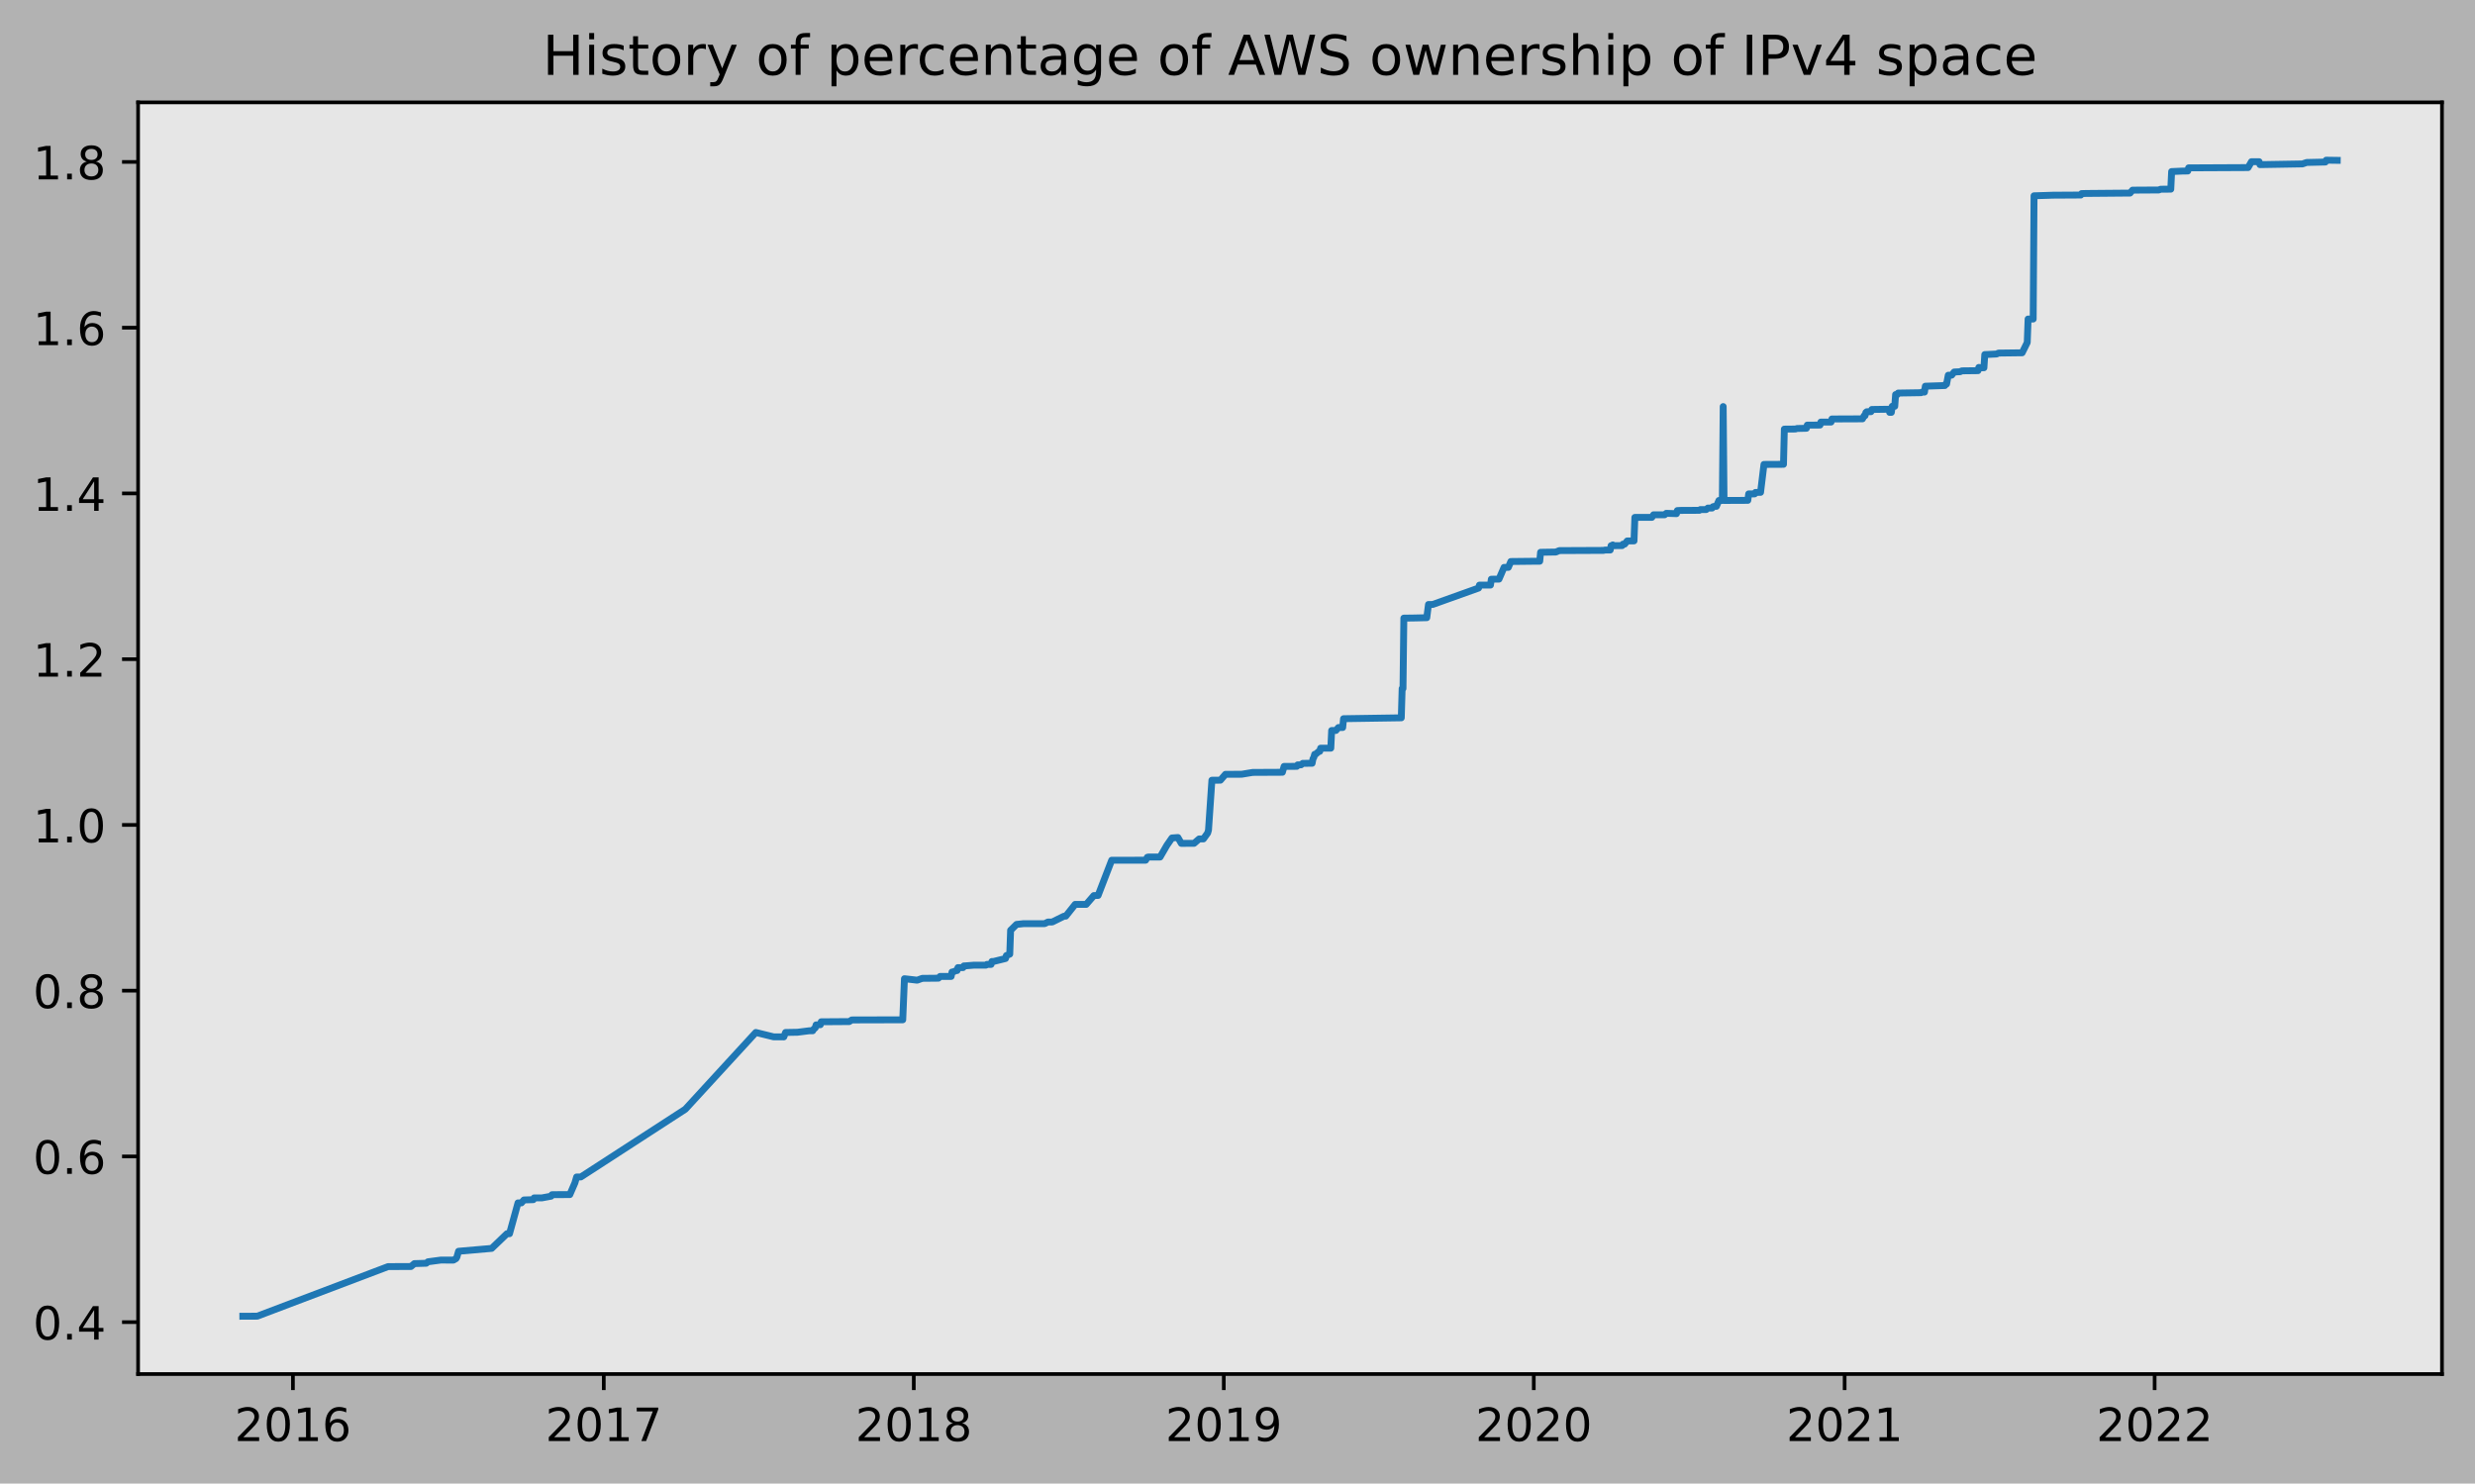
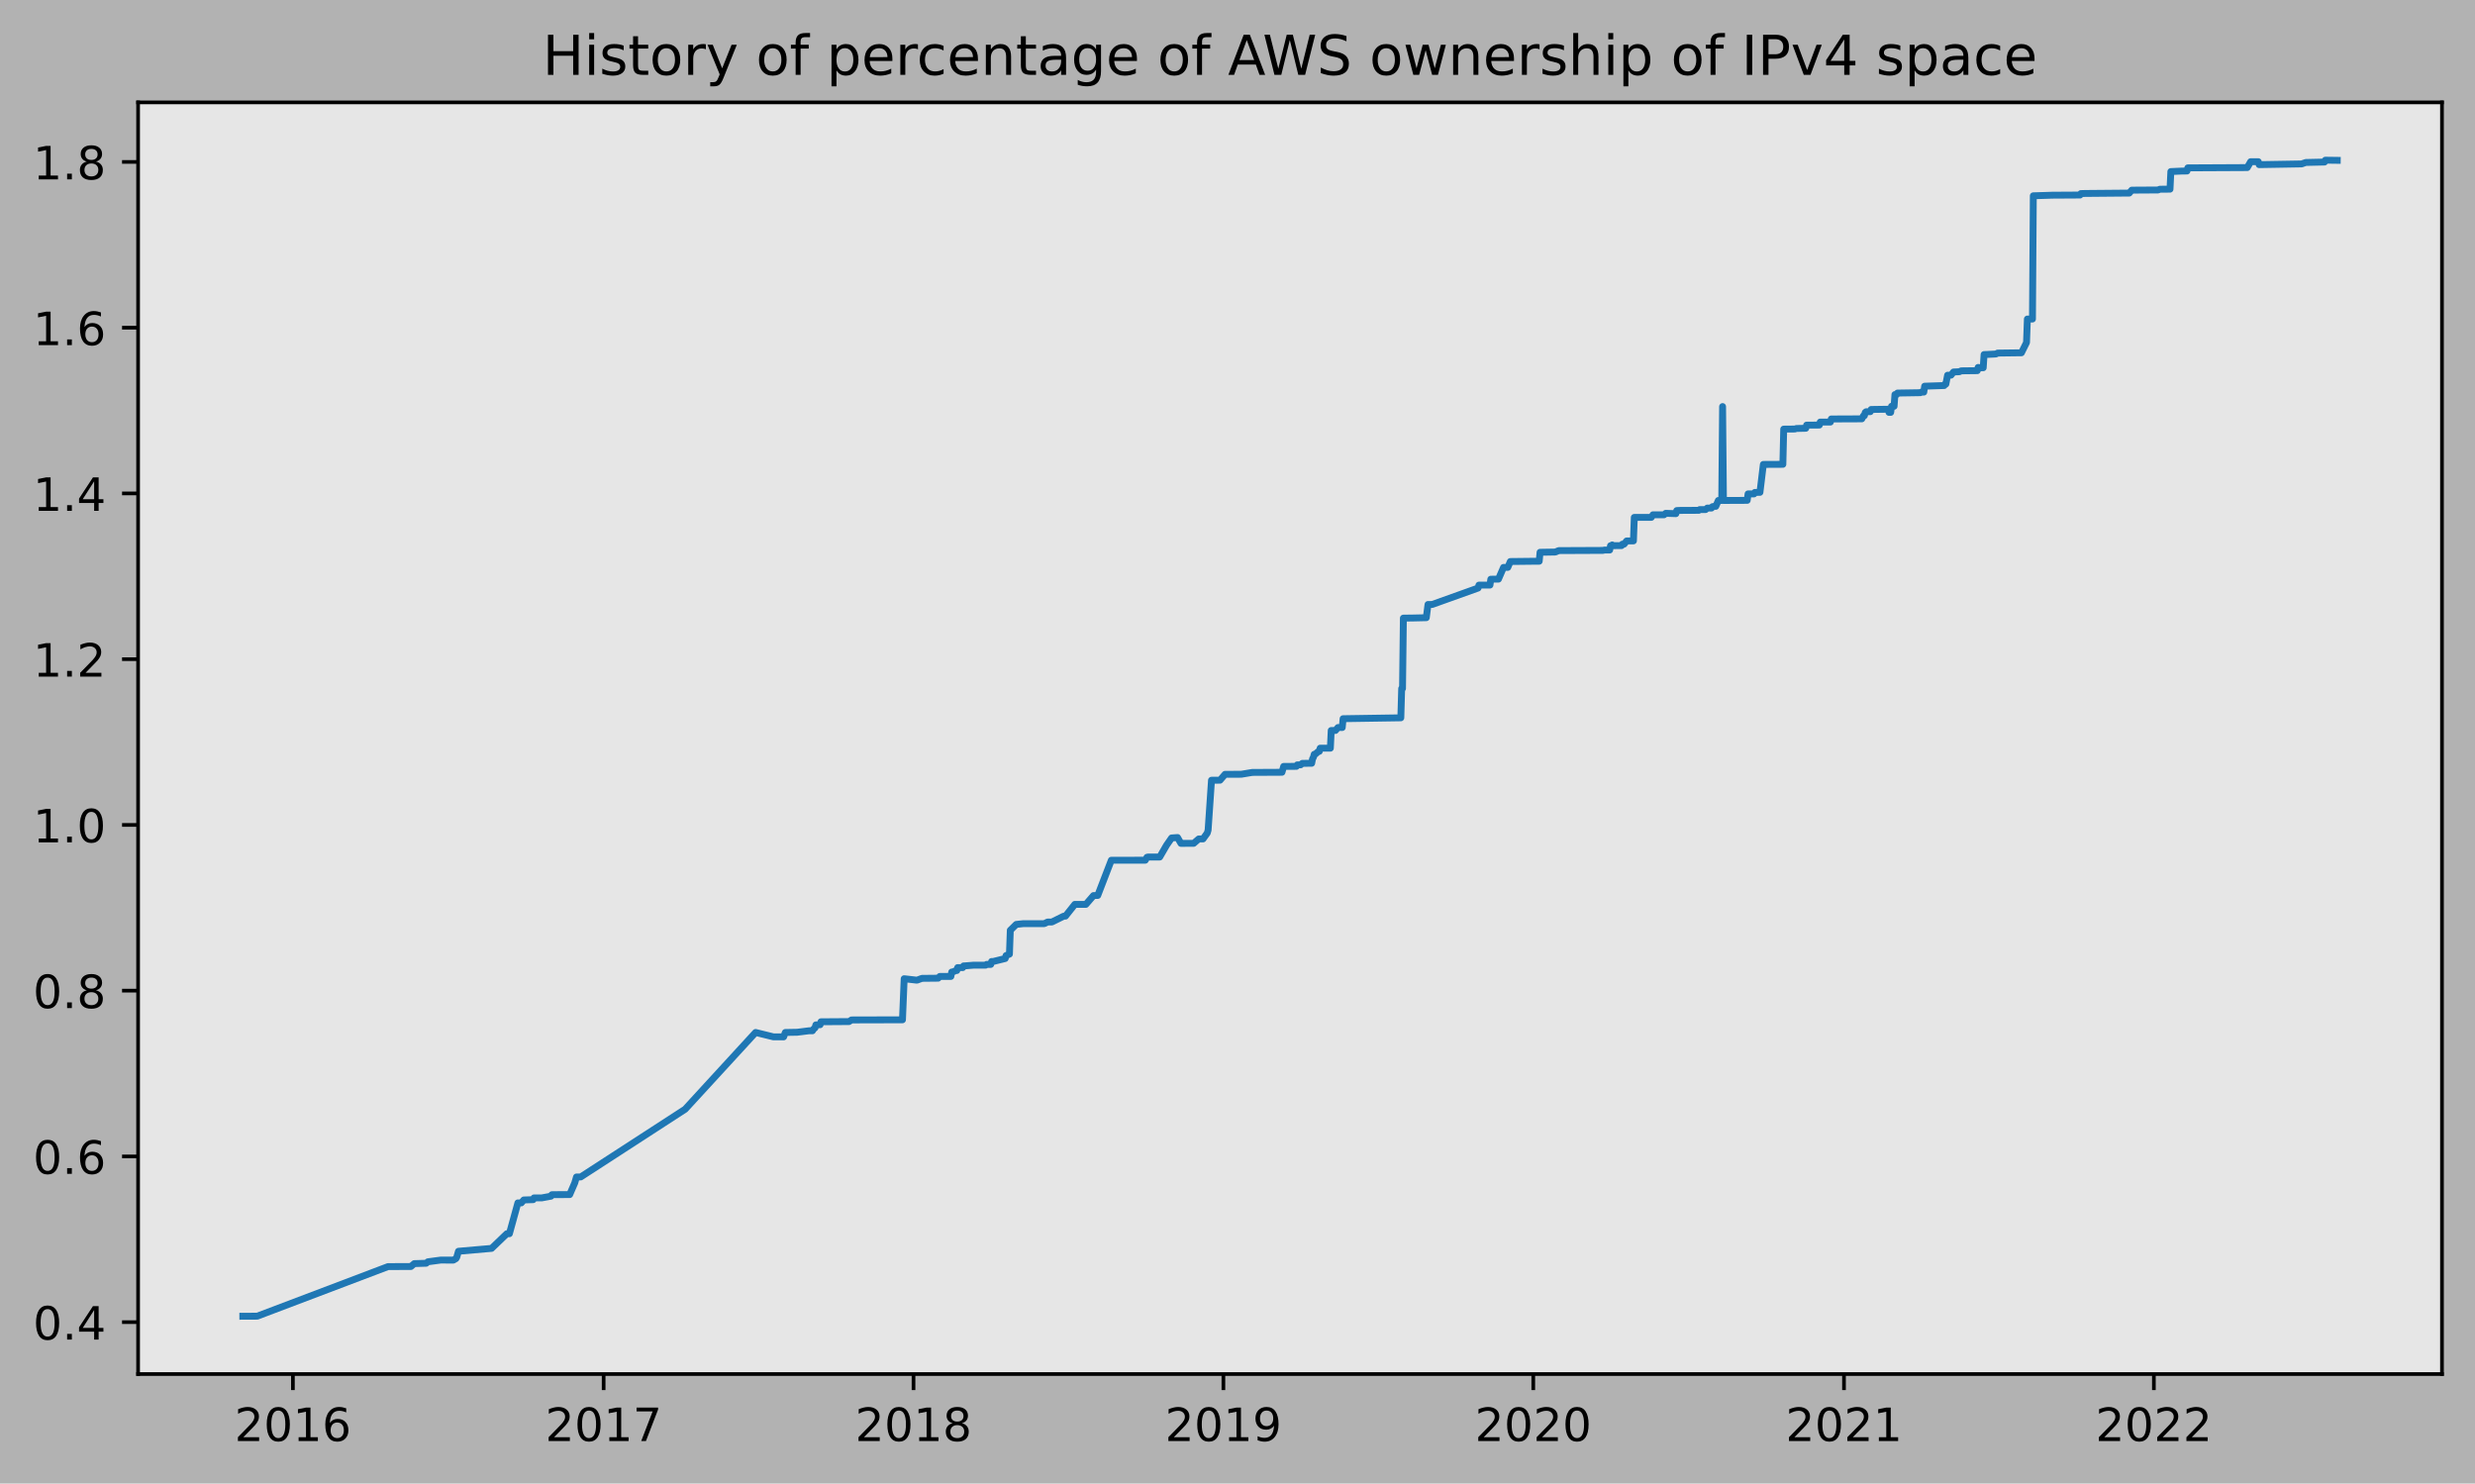
<svg xmlns="http://www.w3.org/2000/svg" xmlns:xlink="http://www.w3.org/1999/xlink" width="539.503pt" height="323.396pt" viewBox="0 0 539.503 323.396" version="1.1">
  <defs>
    <style type="text/css">*{stroke-linejoin: round; stroke-linecap: butt}</style>
  </defs>
  <g id="figure_1">
    <g id="patch_1">
      <path d="M 0 323.396  L 539.503 323.396  L 539.503 0  L 0 0  z " style="fill: #b2b2b2" />
    </g>
    <g id="axes_1">
      <g id="patch_2">
        <path d="M 30.103 299.518  L 532.303 299.518  L 532.303 22.318  L 30.103 22.318  z " style="fill: #e6e6e6" />
      </g>
      <g id="matplotlib.axis_1">
        <g id="xtick_1">
          <g id="line2d_1">
            <defs>
-               <path id="me8a17dcf12" d="M 0 0  L 0 3.5  " style="stroke: #000000; stroke-width: 0.8" />
+               <path id="m8e55bca98b" d="M 0 0  L 0 3.5  " style="stroke: #000000; stroke-width: 0.8" />
            </defs>
            <g>
-               <use xlink:href="#me8a17dcf12" x="63.853" y="299.518" style="stroke: #000000; stroke-width: 0.8" />
+               <use xlink:href="#m8e55bca98b" x="63.849" y="299.518" style="stroke: #000000; stroke-width: 0.8" />
            </g>
          </g>
          <g id="text_1">
-             <g transform="translate(51.12842 314.1166)scale(0.1 -0.1)">
+             <g transform="translate(51.124 314.1166)scale(0.1 -0.1)">
              <defs>
                <path id="DejaVuSans-32" d="M 1228 531  L 3431 531  L 3431 0  L 469 0  L 469 531  Q 828 903 1448 1529  Q 2069 2156 2228 2338  Q 2531 2678 2651 2914  Q 2772 3150 2772 3378  Q 2772 3750 2511 3984  Q 2250 4219 1831 4219  Q 1534 4219 1204 4116  Q 875 4013 500 3803  L 500 4441  Q 881 4594 1212 4672  Q 1544 4750 1819 4750  Q 2544 4750 2975 4387  Q 3406 4025 3406 3419  Q 3406 3131 3298 2873  Q 3191 2616 2906 2266  Q 2828 2175 2409 1742  Q 1991 1309 1228 531  z " transform="scale(0.015625)" />
                <path id="DejaVuSans-30" d="M 2034 4250  Q 1547 4250 1301 3770  Q 1056 3291 1056 2328  Q 1056 1369 1301 889  Q 1547 409 2034 409  Q 2525 409 2770 889  Q 3016 1369 3016 2328  Q 3016 3291 2770 3770  Q 2525 4250 2034 4250  z M 2034 4750  Q 2819 4750 3233 4129  Q 3647 3509 3647 2328  Q 3647 1150 3233 529  Q 2819 -91 2034 -91  Q 1250 -91 836 529  Q 422 1150 422 2328  Q 422 3509 836 4129  Q 1250 4750 2034 4750  z " transform="scale(0.015625)" />
                <path id="DejaVuSans-31" d="M 794 531  L 1825 531  L 1825 4091  L 703 3866  L 703 4441  L 1819 4666  L 2450 4666  L 2450 531  L 3481 531  L 3481 0  L 794 0  L 794 531  z " transform="scale(0.015625)" />
                <path id="DejaVuSans-36" d="M 2113 2584  Q 1688 2584 1439 2293  Q 1191 2003 1191 1497  Q 1191 994 1439 701  Q 1688 409 2113 409  Q 2538 409 2786 701  Q 3034 994 3034 1497  Q 3034 2003 2786 2293  Q 2538 2584 2113 2584  z M 3366 4563  L 3366 3988  Q 3128 4100 2886 4159  Q 2644 4219 2406 4219  Q 1781 4219 1451 3797  Q 1122 3375 1075 2522  Q 1259 2794 1537 2939  Q 1816 3084 2150 3084  Q 2853 3084 3261 2657  Q 3669 2231 3669 1497  Q 3669 778 3244 343  Q 2819 -91 2113 -91  Q 1303 -91 875 529  Q 447 1150 447 2328  Q 447 3434 972 4092  Q 1497 4750 2381 4750  Q 2619 4750 2861 4703  Q 3103 4656 3366 4563  z " transform="scale(0.015625)" />
              </defs>
              <use xlink:href="#DejaVuSans-32" />
              <use xlink:href="#DejaVuSans-30" x="63.623" />
              <use xlink:href="#DejaVuSans-31" x="127.246" />
              <use xlink:href="#DejaVuSans-36" x="190.869" />
            </g>
          </g>
        </g>
        <g id="xtick_2">
          <g id="line2d_2">
            <g>
-               <use xlink:href="#me8a17dcf12" x="131.613" y="299.518" style="stroke: #000000; stroke-width: 0.8" />
+               <use xlink:href="#m8e55bca98b" x="131.581" y="299.518" style="stroke: #000000; stroke-width: 0.8" />
            </g>
          </g>
          <g id="text_2">
-             <g transform="translate(118.8882 314.1166)scale(0.1 -0.1)">
+             <g transform="translate(118.8563 314.1166)scale(0.1 -0.1)">
              <defs>
                <path id="DejaVuSans-37" d="M 525 4666  L 3525 4666  L 3525 4397  L 1831 0  L 1172 0  L 2766 4134  L 525 4134  L 525 4666  z " transform="scale(0.015625)" />
              </defs>
              <use xlink:href="#DejaVuSans-32" />
              <use xlink:href="#DejaVuSans-30" x="63.623" />
              <use xlink:href="#DejaVuSans-31" x="127.246" />
              <use xlink:href="#DejaVuSans-37" x="190.869" />
            </g>
          </g>
        </g>
        <g id="xtick_3">
          <g id="line2d_3">
            <g>
-               <use xlink:href="#me8a17dcf12" x="199.188" y="299.518" style="stroke: #000000; stroke-width: 0.8" />
+               <use xlink:href="#m8e55bca98b" x="199.129" y="299.518" style="stroke: #000000; stroke-width: 0.8" />
            </g>
          </g>
          <g id="text_3">
-             <g transform="translate(186.4629 314.1166)scale(0.1 -0.1)">
+             <g transform="translate(186.4036 314.1166)scale(0.1 -0.1)">
              <defs>
                <path id="DejaVuSans-38" d="M 2034 2216  Q 1584 2216 1326 1975  Q 1069 1734 1069 1313  Q 1069 891 1326 650  Q 1584 409 2034 409  Q 2484 409 2743 651  Q 3003 894 3003 1313  Q 3003 1734 2745 1975  Q 2488 2216 2034 2216  z M 1403 2484  Q 997 2584 770 2862  Q 544 3141 544 3541  Q 544 4100 942 4425  Q 1341 4750 2034 4750  Q 2731 4750 3128 4425  Q 3525 4100 3525 3541  Q 3525 3141 3298 2862  Q 3072 2584 2669 2484  Q 3125 2378 3379 2068  Q 3634 1759 3634 1313  Q 3634 634 3220 271  Q 2806 -91 2034 -91  Q 1263 -91 848 271  Q 434 634 434 1313  Q 434 1759 690 2068  Q 947 2378 1403 2484  z M 1172 3481  Q 1172 3119 1398 2916  Q 1625 2713 2034 2713  Q 2441 2713 2670 2916  Q 2900 3119 2900 3481  Q 2900 3844 2670 4047  Q 2441 4250 2034 4250  Q 1625 4250 1398 4047  Q 1172 3844 1172 3481  z " transform="scale(0.015625)" />
              </defs>
              <use xlink:href="#DejaVuSans-32" />
              <use xlink:href="#DejaVuSans-30" x="63.623" />
              <use xlink:href="#DejaVuSans-31" x="127.246" />
              <use xlink:href="#DejaVuSans-38" x="190.869" />
            </g>
          </g>
        </g>
        <g id="xtick_4">
          <g id="line2d_4">
            <g>
-               <use xlink:href="#me8a17dcf12" x="266.763" y="299.518" style="stroke: #000000; stroke-width: 0.8" />
+               <use xlink:href="#m8e55bca98b" x="266.676" y="299.518" style="stroke: #000000; stroke-width: 0.8" />
            </g>
          </g>
          <g id="text_4">
-             <g transform="translate(254.0375 314.1166)scale(0.1 -0.1)">
+             <g transform="translate(253.9508 314.1166)scale(0.1 -0.1)">
              <defs>
                <path id="DejaVuSans-39" d="M 703 97  L 703 672  Q 941 559 1184 500  Q 1428 441 1663 441  Q 2288 441 2617 861  Q 2947 1281 2994 2138  Q 2813 1869 2534 1725  Q 2256 1581 1919 1581  Q 1219 1581 811 2004  Q 403 2428 403 3163  Q 403 3881 828 4315  Q 1253 4750 1959 4750  Q 2769 4750 3195 4129  Q 3622 3509 3622 2328  Q 3622 1225 3098 567  Q 2575 -91 1691 -91  Q 1453 -91 1209 -44  Q 966 3 703 97  z M 1959 2075  Q 2384 2075 2632 2365  Q 2881 2656 2881 3163  Q 2881 3666 2632 3958  Q 2384 4250 1959 4250  Q 1534 4250 1286 3958  Q 1038 3666 1038 3163  Q 1038 2656 1286 2365  Q 1534 2075 1959 2075  z " transform="scale(0.015625)" />
              </defs>
              <use xlink:href="#DejaVuSans-32" />
              <use xlink:href="#DejaVuSans-30" x="63.623" />
              <use xlink:href="#DejaVuSans-31" x="127.246" />
              <use xlink:href="#DejaVuSans-39" x="190.869" />
            </g>
          </g>
        </g>
        <g id="xtick_5">
          <g id="line2d_5">
            <g>
-               <use xlink:href="#me8a17dcf12" x="334.337" y="299.518" style="stroke: #000000; stroke-width: 0.8" />
+               <use xlink:href="#m8e55bca98b" x="334.223" y="299.518" style="stroke: #000000; stroke-width: 0.8" />
            </g>
          </g>
          <g id="text_5">
-             <g transform="translate(321.6122 314.1166)scale(0.1 -0.1)">
+             <g transform="translate(321.4981 314.1166)scale(0.1 -0.1)">
              <use xlink:href="#DejaVuSans-32" />
              <use xlink:href="#DejaVuSans-30" x="63.623" />
              <use xlink:href="#DejaVuSans-32" x="127.246" />
              <use xlink:href="#DejaVuSans-30" x="190.869" />
            </g>
          </g>
        </g>
        <g id="xtick_6">
          <g id="line2d_6">
            <g>
-               <use xlink:href="#me8a17dcf12" x="402.097" y="299.518" style="stroke: #000000; stroke-width: 0.8" />
+               <use xlink:href="#m8e55bca98b" x="401.955" y="299.518" style="stroke: #000000; stroke-width: 0.8" />
            </g>
          </g>
          <g id="text_6">
-             <g transform="translate(389.372 314.1166)scale(0.1 -0.1)">
+             <g transform="translate(389.2304 314.1166)scale(0.1 -0.1)">
              <use xlink:href="#DejaVuSans-32" />
              <use xlink:href="#DejaVuSans-30" x="63.623" />
              <use xlink:href="#DejaVuSans-32" x="127.246" />
              <use xlink:href="#DejaVuSans-31" x="190.869" />
            </g>
          </g>
        </g>
        <g id="xtick_7">
          <g id="line2d_7">
            <g>
-               <use xlink:href="#me8a17dcf12" x="469.672" y="299.518" style="stroke: #000000; stroke-width: 0.8" />
+               <use xlink:href="#m8e55bca98b" x="469.503" y="299.518" style="stroke: #000000; stroke-width: 0.8" />
            </g>
          </g>
          <g id="text_7">
-             <g transform="translate(456.9466 314.1166)scale(0.1 -0.1)">
+             <g transform="translate(456.7777 314.1166)scale(0.1 -0.1)">
              <use xlink:href="#DejaVuSans-32" />
              <use xlink:href="#DejaVuSans-30" x="63.623" />
              <use xlink:href="#DejaVuSans-32" x="127.246" />
              <use xlink:href="#DejaVuSans-32" x="190.869" />
            </g>
          </g>
        </g>
      </g>
      <g id="matplotlib.axis_2">
        <g id="ytick_1">
          <g id="line2d_8">
            <defs>
-               <path id="m85b62cfce0" d="M 0 0  L -3.5 0  " style="stroke: #000000; stroke-width: 0.8" />
+               <path id="m68ce0a7e02" d="M 0 0  L -3.5 0  " style="stroke: #000000; stroke-width: 0.8" />
            </defs>
            <g>
-               <use xlink:href="#m85b62cfce0" x="30.103" y="288.204" style="stroke: #000000; stroke-width: 0.8" />
+               <use xlink:href="#m68ce0a7e02" x="30.103" y="288.204" style="stroke: #000000; stroke-width: 0.8" />
            </g>
          </g>
          <g id="text_8">
            <g transform="translate(7.2 292.0031)scale(0.1 -0.1)">
              <defs>
                <path id="DejaVuSans-2e" d="M 684 794  L 1344 794  L 1344 0  L 684 0  L 684 794  z " transform="scale(0.015625)" />
                <path id="DejaVuSans-34" d="M 2419 4116  L 825 1625  L 2419 1625  L 2419 4116  z M 2253 4666  L 3047 4666  L 3047 1625  L 3713 1625  L 3713 1100  L 3047 1100  L 3047 0  L 2419 0  L 2419 1100  L 313 1100  L 313 1709  L 2253 4666  z " transform="scale(0.015625)" />
              </defs>
              <use xlink:href="#DejaVuSans-30" />
              <use xlink:href="#DejaVuSans-2e" x="63.623" />
              <use xlink:href="#DejaVuSans-34" x="95.41" />
            </g>
          </g>
        </g>
        <g id="ytick_2">
          <g id="line2d_9">
            <g>
-               <use xlink:href="#m85b62cfce0" x="30.103" y="252.075" style="stroke: #000000; stroke-width: 0.8" />
+               <use xlink:href="#m68ce0a7e02" x="30.103" y="252.075" style="stroke: #000000; stroke-width: 0.8" />
            </g>
          </g>
          <g id="text_9">
            <g transform="translate(7.2 255.8739)scale(0.1 -0.1)">
              <use xlink:href="#DejaVuSans-30" />
              <use xlink:href="#DejaVuSans-2e" x="63.623" />
              <use xlink:href="#DejaVuSans-36" x="95.41" />
            </g>
          </g>
        </g>
        <g id="ytick_3">
          <g id="line2d_10">
            <g>
-               <use xlink:href="#m85b62cfce0" x="30.103" y="215.945" style="stroke: #000000; stroke-width: 0.8" />
+               <use xlink:href="#m68ce0a7e02" x="30.103" y="215.945" style="stroke: #000000; stroke-width: 0.8" />
            </g>
          </g>
          <g id="text_10">
            <g transform="translate(7.2 219.7446)scale(0.1 -0.1)">
              <use xlink:href="#DejaVuSans-30" />
              <use xlink:href="#DejaVuSans-2e" x="63.623" />
              <use xlink:href="#DejaVuSans-38" x="95.41" />
            </g>
          </g>
        </g>
        <g id="ytick_4">
          <g id="line2d_11">
            <g>
-               <use xlink:href="#m85b62cfce0" x="30.103" y="179.816" style="stroke: #000000; stroke-width: 0.8" />
+               <use xlink:href="#m68ce0a7e02" x="30.103" y="179.816" style="stroke: #000000; stroke-width: 0.8" />
            </g>
          </g>
          <g id="text_11">
            <g transform="translate(7.2 183.6154)scale(0.1 -0.1)">
              <use xlink:href="#DejaVuSans-31" />
              <use xlink:href="#DejaVuSans-2e" x="63.623" />
              <use xlink:href="#DejaVuSans-30" x="95.41" />
            </g>
          </g>
        </g>
        <g id="ytick_5">
          <g id="line2d_12">
            <g>
-               <use xlink:href="#m85b62cfce0" x="30.103" y="143.687" style="stroke: #000000; stroke-width: 0.8" />
+               <use xlink:href="#m68ce0a7e02" x="30.103" y="143.687" style="stroke: #000000; stroke-width: 0.8" />
            </g>
          </g>
          <g id="text_12">
            <g transform="translate(7.2 147.4861)scale(0.1 -0.1)">
              <use xlink:href="#DejaVuSans-31" />
              <use xlink:href="#DejaVuSans-2e" x="63.623" />
              <use xlink:href="#DejaVuSans-32" x="95.41" />
            </g>
          </g>
        </g>
        <g id="ytick_6">
          <g id="line2d_13">
            <g>
-               <use xlink:href="#m85b62cfce0" x="30.103" y="107.558" style="stroke: #000000; stroke-width: 0.8" />
+               <use xlink:href="#m68ce0a7e02" x="30.103" y="107.558" style="stroke: #000000; stroke-width: 0.8" />
            </g>
          </g>
          <g id="text_13">
            <g transform="translate(7.2 111.3569)scale(0.1 -0.1)">
              <use xlink:href="#DejaVuSans-31" />
              <use xlink:href="#DejaVuSans-2e" x="63.623" />
              <use xlink:href="#DejaVuSans-34" x="95.41" />
            </g>
          </g>
        </g>
        <g id="ytick_7">
          <g id="line2d_14">
            <g>
-               <use xlink:href="#m85b62cfce0" x="30.103" y="71.428" style="stroke: #000000; stroke-width: 0.8" />
+               <use xlink:href="#m68ce0a7e02" x="30.103" y="71.428" style="stroke: #000000; stroke-width: 0.8" />
            </g>
          </g>
          <g id="text_14">
            <g transform="translate(7.2 75.22764)scale(0.1 -0.1)">
              <use xlink:href="#DejaVuSans-31" />
              <use xlink:href="#DejaVuSans-2e" x="63.623" />
              <use xlink:href="#DejaVuSans-36" x="95.41" />
            </g>
          </g>
        </g>
        <g id="ytick_8">
          <g id="line2d_15">
            <g>
-               <use xlink:href="#m85b62cfce0" x="30.103" y="35.299" style="stroke: #000000; stroke-width: 0.8" />
+               <use xlink:href="#m68ce0a7e02" x="30.103" y="35.299" style="stroke: #000000; stroke-width: 0.8" />
            </g>
          </g>
          <g id="text_15">
            <g transform="translate(7.2 39.09839)scale(0.1 -0.1)">
              <use xlink:href="#DejaVuSans-31" />
              <use xlink:href="#DejaVuSans-2e" x="63.623" />
              <use xlink:href="#DejaVuSans-38" x="95.41" />
            </g>
          </g>
        </g>
      </g>
      <g id="line2d_16">
-         <path d="M 52.93 286.918  L 56.078 286.904  L 84.589 276.098  L 89.587 276.075  L 90.328 275.445  L 92.92 275.365  L 93.29 275.047  L 96.067 274.676  L 98.844 274.678  L 99.4 274.358  L 99.585 274.039  L 99.955 272.754  L 107.175 272.126  L 110.508 268.927  L 111.063 268.924  L 112.914 262.209  L 113.655 262.209  L 114.21 261.569  L 116.247 261.505  L 116.432 261.123  L 118.098 261.123  L 120.135 260.747  L 120.32 260.427  L 120.69 260.412  L 124.208 260.401  L 125.319 257.843  L 125.689 256.564  L 126.615 256.554  L 149.386 241.793  L 164.753 225.058  L 168.64 226.014  L 170.862 226.021  L 171.232 225.061  L 173.824 225.014  L 176.416 224.687  L 177.157 224.687  L 177.342 224.367  L 177.712 224.048  L 177.897 223.408  L 178.823 223.368  L 179.008 222.729  L 185.118 222.687  L 185.673 222.328  L 196.781 222.298  L 197.151 213.344  L 199.928 213.664  L 201.039 213.263  L 204.557 213.228  L 204.927 212.843  L 207.334 212.844  L 207.519 211.885  L 207.704 211.882  L 208.445 211.561  L 208.63 211.56  L 208.815 210.921  L 209.926 210.919  L 210.111 210.553  L 210.296 210.551  L 212.333 210.388  L 214.924 210.387  L 215.11 210.227  L 216.035 210.225  L 216.22 209.586  L 216.591 209.581  L 219.183 208.941  L 219.368 208.301  L 220.108 207.982  L 220.293 202.785  L 221.589 201.506  L 223.07 201.346  L 227.699 201.34  L 228.439 200.98  L 229.365 200.98  L 231.957 199.701  L 232.327 199.697  L 234.364 197.138  L 236.77 197.142  L 238.437 195.218  L 239.362 195.192  L 242.325 187.515  L 249.73 187.51  L 250.1 186.871  L 250.285 186.821  L 252.877 186.817  L 254.358 184.259  L 255.469 182.66  L 256.765 182.564  L 257.506 183.843  L 260.283 183.831  L 261.394 182.872  L 262.319 182.871  L 263.245 181.592  L 263.43 180.947  L 264.171 170.075  L 266.022 170.07  L 267.133 168.786  L 270.65 168.775  L 273.057 168.375  L 279.537 168.343  L 279.907 167.062  L 282.684 167.048  L 282.869 166.728  L 283.61 166.717  L 283.98 166.397  L 286.017 166.38  L 286.202 165.42  L 286.387 165.101  L 286.572 164.426  L 286.757 164.425  L 287.498 163.785  L 287.683 163.785  L 287.868 163.092  L 290.09 163.089  L 290.275 159.236  L 291.2 159.23  L 291.756 158.589  L 292.682 158.584  L 292.867 156.663  L 305.456 156.47  L 305.641 150.09  L 305.826 150.089  L 306.011 134.74  L 308.233 134.711  L 311.01 134.646  L 311.38 131.768  L 312.306 131.762  L 322.303 128.184  L 322.488 127.545  L 324.895 127.535  L 325.08 126.256  L 326.747 126.238  L 327.857 123.68  L 328.783 123.679  L 329.338 122.4  L 334.522 122.343  L 335.633 122.338  L 335.818 120.39  L 339.151 120.335  L 339.891 120.021  L 349.518 119.978  L 349.889 119.898  L 350.999 119.893  L 351.185 118.954  L 351.37 118.954  L 351.555 118.786  L 351.74 118.944  L 353.591 118.931  L 353.776 118.612  L 354.147 118.611  L 354.702 117.92  L 356.183 117.904  L 356.368 112.785  L 360.071 112.776  L 360.441 112.216  L 362.848 112.214  L 363.218 111.894  L 365.44 111.97  L 365.625 111.295  L 366.366 111.261  L 370.439 111.24  L 370.624 111.08  L 371.92 111.074  L 372.29 110.746  L 373.216 110.742  L 373.401 110.452  L 373.771 110.372  L 374.141 110.372  L 374.697 109.093  L 375.437 109.093  L 375.623 88.626  L 375.808 109.092  L 380.991 109.068  L 381.177 107.661  L 382.473 107.661  L 382.658 107.34  L 383.768 107.322  L 384.509 101.236  L 388.767 101.214  L 388.952 93.539  L 391.359 93.517  L 391.729 93.403  L 393.766 93.357  L 393.951 92.667  L 396.728 92.655  L 396.913 92.004  L 399.135 92  L 399.32 91.328  L 405.985 91.299  L 406.355 90.614  L 406.54 90.614  L 406.725 89.918  L 406.91 89.756  L 407.836 89.737  L 408.021 89.258  L 411.724 89.204  L 411.909 89.893  L 412.279 89.891  L 412.465 88.564  L 413.02 88.564  L 413.205 86.006  L 413.575 86.003  L 413.761 85.68  L 418.759 85.601  L 418.944 85.473  L 419.5 85.473  L 419.685 84.182  L 423.943 84.041  L 424.128 83.72  L 424.313 83.718  L 424.684 81.79  L 425.424 81.78  L 425.98 81.091  L 427.275 81.029  L 427.646 80.838  L 431.163 80.797  L 431.348 80.092  L 431.904 80.17  L 432.459 80.165  L 432.644 77.286  L 433.2 77.268  L 435.236 77.166  L 435.607 76.966  L 440.79 76.902  L 441.901 74.659  L 442.086 69.542  L 443.197 69.541  L 443.382 42.679  L 446.715 42.575  L 447.455 42.548  L 452.639 42.518  L 453.565 42.517  L 453.75 42.197  L 454.676 42.171  L 463.932 42.09  L 464.303 42.088  L 464.858 41.448  L 470.597 41.413  L 470.968 41.243  L 473.189 41.236  L 473.374 37.398  L 475.781 37.289  L 476.892 37.278  L 477.077 36.592  L 490.037 36.529  L 490.777 35.249  L 492.443 35.248  L 492.628 35.888  L 501.885 35.732  L 502.811 35.415  L 506.884 35.322  L 507.069 34.919  L 509.476 34.954  L 509.476 34.954  " clip-path="url(#pf711eb6e8b)" style="fill: none; stroke: #1f77b4; stroke-width: 1.5; stroke-linecap: square" />
+         <path d="M 52.93 286.918  L 56.076 286.904  L 84.576 276.098  L 89.572 276.075  L 90.313 275.445  L 92.904 275.365  L 93.274 275.047  L 96.05 274.676  L 98.826 274.678  L 99.381 274.358  L 99.566 274.039  L 99.936 272.754  L 107.153 272.126  L 110.484 268.927  L 111.04 268.924  L 112.89 262.209  L 113.63 262.209  L 114.186 261.569  L 116.221 261.505  L 116.406 261.123  L 118.072 261.123  L 120.108 260.747  L 120.293 260.427  L 120.663 260.412  L 124.179 260.401  L 125.289 257.843  L 125.659 256.564  L 126.585 256.554  L 149.347 241.793  L 164.707 225.058  L 168.594 226.014  L 170.814 226.021  L 171.184 225.061  L 173.775 225.014  L 176.366 224.687  L 177.106 224.687  L 177.291 224.367  L 177.662 224.048  L 177.847 223.408  L 178.772 223.368  L 178.957 222.729  L 185.064 222.687  L 185.619 222.328  L 196.723 222.298  L 197.093 213.344  L 199.869 213.664  L 200.979 213.263  L 204.495 213.228  L 204.865 212.843  L 207.271 212.844  L 207.456 211.885  L 207.641 211.882  L 208.382 211.561  L 208.567 211.56  L 208.752 210.921  L 209.862 210.919  L 210.047 210.553  L 210.232 210.551  L 212.268 210.388  L 214.859 210.387  L 215.044 210.227  L 215.969 210.225  L 216.154 209.586  L 216.524 209.581  L 219.115 208.941  L 219.3 208.301  L 220.04 207.982  L 220.226 202.785  L 221.521 201.506  L 223.001 201.346  L 227.628 201.34  L 228.368 200.98  L 229.294 200.98  L 231.884 199.701  L 232.254 199.697  L 234.29 197.138  L 236.696 197.142  L 238.362 195.218  L 239.287 195.192  L 242.248 187.515  L 249.65 187.51  L 250.02 186.871  L 250.205 186.821  L 252.796 186.817  L 254.277 184.259  L 255.387 182.66  L 256.683 182.564  L 257.423 183.843  L 260.199 183.831  L 261.309 182.872  L 262.234 182.871  L 263.16 181.592  L 263.345 180.947  L 264.085 170.075  L 265.936 170.07  L 267.046 168.786  L 270.562 168.775  L 272.968 168.375  L 279.445 168.343  L 279.815 167.062  L 282.591 167.048  L 282.776 166.728  L 283.516 166.717  L 283.887 166.397  L 285.922 166.38  L 286.107 165.42  L 286.292 165.101  L 286.477 164.426  L 286.662 164.425  L 287.403 163.785  L 287.588 163.785  L 287.773 163.092  L 289.994 163.089  L 290.179 159.236  L 291.104 159.23  L 291.659 158.589  L 292.584 158.584  L 292.769 156.663  L 305.354 156.47  L 305.539 150.09  L 305.724 150.089  L 305.909 134.74  L 308.129 134.711  L 310.905 134.646  L 311.276 131.768  L 312.201 131.762  L 322.194 128.184  L 322.379 127.545  L 324.785 127.535  L 324.97 126.256  L 326.636 126.238  L 327.746 123.68  L 328.671 123.679  L 329.226 122.4  L 334.408 122.343  L 335.519 122.338  L 335.704 120.39  L 339.035 120.335  L 339.775 120.021  L 349.398 119.978  L 349.768 119.898  L 350.879 119.893  L 351.064 118.954  L 351.249 118.954  L 351.434 118.786  L 351.619 118.944  L 353.469 118.931  L 353.655 118.612  L 354.025 118.611  L 354.58 117.92  L 356.06 117.904  L 356.245 112.785  L 359.947 112.776  L 360.317 112.216  L 362.722 112.214  L 363.093 111.894  L 365.313 111.97  L 365.498 111.295  L 366.239 111.261  L 370.31 111.24  L 370.495 111.08  L 371.79 111.074  L 372.161 110.746  L 373.086 110.742  L 373.271 110.452  L 373.641 110.372  L 374.011 110.372  L 374.566 109.093  L 375.307 109.093  L 375.492 88.626  L 375.677 109.092  L 380.858 109.068  L 381.044 107.661  L 382.339 107.661  L 382.524 107.34  L 383.634 107.322  L 384.375 101.236  L 388.631 101.214  L 388.816 93.539  L 391.222 93.517  L 391.592 93.403  L 393.628 93.357  L 393.813 92.667  L 396.589 92.655  L 396.774 92.004  L 398.994 92  L 399.18 91.328  L 405.842 91.299  L 406.212 90.614  L 406.397 90.614  L 406.582 89.918  L 406.767 89.756  L 407.692 89.737  L 407.877 89.258  L 411.579 89.204  L 411.764 89.893  L 412.134 89.891  L 412.319 88.564  L 412.874 88.564  L 413.059 86.006  L 413.429 86.003  L 413.614 85.68  L 418.611 85.601  L 418.796 85.473  L 419.351 85.473  L 419.536 84.182  L 423.793 84.041  L 423.978 83.72  L 424.163 83.718  L 424.533 81.79  L 425.273 81.78  L 425.828 81.091  L 427.124 81.029  L 427.494 80.838  L 431.01 80.797  L 431.195 80.092  L 431.75 80.17  L 432.305 80.165  L 432.49 77.286  L 433.046 77.268  L 435.081 77.166  L 435.451 76.966  L 440.633 76.902  L 441.744 74.659  L 441.929 69.542  L 443.039 69.541  L 443.224 42.679  L 446.555 42.575  L 447.295 42.548  L 452.477 42.518  L 453.402 42.517  L 453.587 42.197  L 454.513 42.171  L 463.766 42.09  L 464.136 42.088  L 464.691 41.448  L 470.428 41.413  L 470.798 41.243  L 473.019 41.236  L 473.204 37.398  L 475.61 37.289  L 476.72 37.278  L 476.905 36.592  L 489.859 36.529  L 490.6 35.249  L 492.265 35.248  L 492.45 35.888  L 501.703 35.732  L 502.629 35.415  L 506.7 35.322  L 506.885 34.919  L 509.476 34.952  L 509.476 34.952  " clip-path="url(#p1764bdf1c4)" style="fill: none; stroke: #1f77b4; stroke-width: 1.5; stroke-linecap: square" />
      </g>
      <g id="patch_3">
        <path d="M 30.103 299.518  L 30.103 22.318  " style="fill: none; stroke: #000000; stroke-width: 0.8; stroke-linejoin: miter; stroke-linecap: square" />
      </g>
      <g id="patch_4">
        <path d="M 532.303 299.518  L 532.303 22.318  " style="fill: none; stroke: #000000; stroke-width: 0.8; stroke-linejoin: miter; stroke-linecap: square" />
      </g>
      <g id="patch_5">
        <path d="M 30.103 299.518  L 532.303 299.518  " style="fill: none; stroke: #000000; stroke-width: 0.8; stroke-linejoin: miter; stroke-linecap: square" />
      </g>
      <g id="patch_6">
        <path d="M 30.103 22.318  L 532.303 22.318  " style="fill: none; stroke: #000000; stroke-width: 0.8; stroke-linejoin: miter; stroke-linecap: square" />
      </g>
      <g id="text_16">
        <g transform="translate(118.2778 16.31812)scale(0.12 -0.12)">
          <defs>
            <path id="DejaVuSans-48" d="M 628 4666  L 1259 4666  L 1259 2753  L 3553 2753  L 3553 4666  L 4184 4666  L 4184 0  L 3553 0  L 3553 2222  L 1259 2222  L 1259 0  L 628 0  L 628 4666  z " transform="scale(0.015625)" />
            <path id="DejaVuSans-69" d="M 603 3500  L 1178 3500  L 1178 0  L 603 0  L 603 3500  z M 603 4863  L 1178 4863  L 1178 4134  L 603 4134  L 603 4863  z " transform="scale(0.015625)" />
            <path id="DejaVuSans-73" d="M 2834 3397  L 2834 2853  Q 2591 2978 2328 3040  Q 2066 3103 1784 3103  Q 1356 3103 1142 2972  Q 928 2841 928 2578  Q 928 2378 1081 2264  Q 1234 2150 1697 2047  L 1894 2003  Q 2506 1872 2764 1633  Q 3022 1394 3022 966  Q 3022 478 2636 193  Q 2250 -91 1575 -91  Q 1294 -91 989 -36  Q 684 19 347 128  L 347 722  Q 666 556 975 473  Q 1284 391 1588 391  Q 1994 391 2212 530  Q 2431 669 2431 922  Q 2431 1156 2273 1281  Q 2116 1406 1581 1522  L 1381 1569  Q 847 1681 609 1914  Q 372 2147 372 2553  Q 372 3047 722 3315  Q 1072 3584 1716 3584  Q 2034 3584 2315 3537  Q 2597 3491 2834 3397  z " transform="scale(0.015625)" />
            <path id="DejaVuSans-74" d="M 1172 4494  L 1172 3500  L 2356 3500  L 2356 3053  L 1172 3053  L 1172 1153  Q 1172 725 1289 603  Q 1406 481 1766 481  L 2356 481  L 2356 0  L 1766 0  Q 1100 0 847 248  Q 594 497 594 1153  L 594 3053  L 172 3053  L 172 3500  L 594 3500  L 594 4494  L 1172 4494  z " transform="scale(0.015625)" />
            <path id="DejaVuSans-6f" d="M 1959 3097  Q 1497 3097 1228 2736  Q 959 2375 959 1747  Q 959 1119 1226 758  Q 1494 397 1959 397  Q 2419 397 2687 759  Q 2956 1122 2956 1747  Q 2956 2369 2687 2733  Q 2419 3097 1959 3097  z M 1959 3584  Q 2709 3584 3137 3096  Q 3566 2609 3566 1747  Q 3566 888 3137 398  Q 2709 -91 1959 -91  Q 1206 -91 779 398  Q 353 888 353 1747  Q 353 2609 779 3096  Q 1206 3584 1959 3584  z " transform="scale(0.015625)" />
            <path id="DejaVuSans-72" d="M 2631 2963  Q 2534 3019 2420 3045  Q 2306 3072 2169 3072  Q 1681 3072 1420 2755  Q 1159 2438 1159 1844  L 1159 0  L 581 0  L 581 3500  L 1159 3500  L 1159 2956  Q 1341 3275 1631 3429  Q 1922 3584 2338 3584  Q 2397 3584 2469 3576  Q 2541 3569 2628 3553  L 2631 2963  z " transform="scale(0.015625)" />
            <path id="DejaVuSans-79" d="M 2059 -325  Q 1816 -950 1584 -1140  Q 1353 -1331 966 -1331  L 506 -1331  L 506 -850  L 844 -850  Q 1081 -850 1212 -737  Q 1344 -625 1503 -206  L 1606 56  L 191 3500  L 800 3500  L 1894 763  L 2988 3500  L 3597 3500  L 2059 -325  z " transform="scale(0.015625)" />
            <path id="DejaVuSans-20" transform="scale(0.015625)" />
            <path id="DejaVuSans-66" d="M 2375 4863  L 2375 4384  L 1825 4384  Q 1516 4384 1395 4259  Q 1275 4134 1275 3809  L 1275 3500  L 2222 3500  L 2222 3053  L 1275 3053  L 1275 0  L 697 0  L 697 3053  L 147 3053  L 147 3500  L 697 3500  L 697 3744  Q 697 4328 969 4595  Q 1241 4863 1831 4863  L 2375 4863  z " transform="scale(0.015625)" />
            <path id="DejaVuSans-70" d="M 1159 525  L 1159 -1331  L 581 -1331  L 581 3500  L 1159 3500  L 1159 2969  Q 1341 3281 1617 3432  Q 1894 3584 2278 3584  Q 2916 3584 3314 3078  Q 3713 2572 3713 1747  Q 3713 922 3314 415  Q 2916 -91 2278 -91  Q 1894 -91 1617 61  Q 1341 213 1159 525  z M 3116 1747  Q 3116 2381 2855 2742  Q 2594 3103 2138 3103  Q 1681 3103 1420 2742  Q 1159 2381 1159 1747  Q 1159 1113 1420 752  Q 1681 391 2138 391  Q 2594 391 2855 752  Q 3116 1113 3116 1747  z " transform="scale(0.015625)" />
            <path id="DejaVuSans-65" d="M 3597 1894  L 3597 1613  L 953 1613  Q 991 1019 1311 708  Q 1631 397 2203 397  Q 2534 397 2845 478  Q 3156 559 3463 722  L 3463 178  Q 3153 47 2828 -22  Q 2503 -91 2169 -91  Q 1331 -91 842 396  Q 353 884 353 1716  Q 353 2575 817 3079  Q 1281 3584 2069 3584  Q 2775 3584 3186 3129  Q 3597 2675 3597 1894  z M 3022 2063  Q 3016 2534 2758 2815  Q 2500 3097 2075 3097  Q 1594 3097 1305 2825  Q 1016 2553 972 2059  L 3022 2063  z " transform="scale(0.015625)" />
            <path id="DejaVuSans-63" d="M 3122 3366  L 3122 2828  Q 2878 2963 2633 3030  Q 2388 3097 2138 3097  Q 1578 3097 1268 2742  Q 959 2388 959 1747  Q 959 1106 1268 751  Q 1578 397 2138 397  Q 2388 397 2633 464  Q 2878 531 3122 666  L 3122 134  Q 2881 22 2623 -34  Q 2366 -91 2075 -91  Q 1284 -91 818 406  Q 353 903 353 1747  Q 353 2603 823 3093  Q 1294 3584 2113 3584  Q 2378 3584 2631 3529  Q 2884 3475 3122 3366  z " transform="scale(0.015625)" />
            <path id="DejaVuSans-6e" d="M 3513 2113  L 3513 0  L 2938 0  L 2938 2094  Q 2938 2591 2744 2837  Q 2550 3084 2163 3084  Q 1697 3084 1428 2787  Q 1159 2491 1159 1978  L 1159 0  L 581 0  L 581 3500  L 1159 3500  L 1159 2956  Q 1366 3272 1645 3428  Q 1925 3584 2291 3584  Q 2894 3584 3203 3211  Q 3513 2838 3513 2113  z " transform="scale(0.015625)" />
            <path id="DejaVuSans-61" d="M 2194 1759  Q 1497 1759 1228 1600  Q 959 1441 959 1056  Q 959 750 1161 570  Q 1363 391 1709 391  Q 2188 391 2477 730  Q 2766 1069 2766 1631  L 2766 1759  L 2194 1759  z M 3341 1997  L 3341 0  L 2766 0  L 2766 531  Q 2569 213 2275 61  Q 1981 -91 1556 -91  Q 1019 -91 701 211  Q 384 513 384 1019  Q 384 1609 779 1909  Q 1175 2209 1959 2209  L 2766 2209  L 2766 2266  Q 2766 2663 2505 2880  Q 2244 3097 1772 3097  Q 1472 3097 1187 3025  Q 903 2953 641 2809  L 641 3341  Q 956 3463 1253 3523  Q 1550 3584 1831 3584  Q 2591 3584 2966 3190  Q 3341 2797 3341 1997  z " transform="scale(0.015625)" />
            <path id="DejaVuSans-67" d="M 2906 1791  Q 2906 2416 2648 2759  Q 2391 3103 1925 3103  Q 1463 3103 1205 2759  Q 947 2416 947 1791  Q 947 1169 1205 825  Q 1463 481 1925 481  Q 2391 481 2648 825  Q 2906 1169 2906 1791  z M 3481 434  Q 3481 -459 3084 -895  Q 2688 -1331 1869 -1331  Q 1566 -1331 1297 -1286  Q 1028 -1241 775 -1147  L 775 -588  Q 1028 -725 1275 -790  Q 1522 -856 1778 -856  Q 2344 -856 2625 -561  Q 2906 -266 2906 331  L 2906 616  Q 2728 306 2450 153  Q 2172 0 1784 0  Q 1141 0 747 490  Q 353 981 353 1791  Q 353 2603 747 3093  Q 1141 3584 1784 3584  Q 2172 3584 2450 3431  Q 2728 3278 2906 2969  L 2906 3500  L 3481 3500  L 3481 434  z " transform="scale(0.015625)" />
            <path id="DejaVuSans-41" d="M 2188 4044  L 1331 1722  L 3047 1722  L 2188 4044  z M 1831 4666  L 2547 4666  L 4325 0  L 3669 0  L 3244 1197  L 1141 1197  L 716 0  L 50 0  L 1831 4666  z " transform="scale(0.015625)" />
            <path id="DejaVuSans-57" d="M 213 4666  L 850 4666  L 1831 722  L 2809 4666  L 3519 4666  L 4500 722  L 5478 4666  L 6119 4666  L 4947 0  L 4153 0  L 3169 4050  L 2175 0  L 1381 0  L 213 4666  z " transform="scale(0.015625)" />
            <path id="DejaVuSans-53" d="M 3425 4513  L 3425 3897  Q 3066 4069 2747 4153  Q 2428 4238 2131 4238  Q 1616 4238 1336 4038  Q 1056 3838 1056 3469  Q 1056 3159 1242 3001  Q 1428 2844 1947 2747  L 2328 2669  Q 3034 2534 3370 2195  Q 3706 1856 3706 1288  Q 3706 609 3251 259  Q 2797 -91 1919 -91  Q 1588 -91 1214 -16  Q 841 59 441 206  L 441 856  Q 825 641 1194 531  Q 1563 422 1919 422  Q 2459 422 2753 634  Q 3047 847 3047 1241  Q 3047 1584 2836 1778  Q 2625 1972 2144 2069  L 1759 2144  Q 1053 2284 737 2584  Q 422 2884 422 3419  Q 422 4038 858 4394  Q 1294 4750 2059 4750  Q 2388 4750 2728 4690  Q 3069 4631 3425 4513  z " transform="scale(0.015625)" />
            <path id="DejaVuSans-77" d="M 269 3500  L 844 3500  L 1563 769  L 2278 3500  L 2956 3500  L 3675 769  L 4391 3500  L 4966 3500  L 4050 0  L 3372 0  L 2619 2869  L 1863 0  L 1184 0  L 269 3500  z " transform="scale(0.015625)" />
            <path id="DejaVuSans-68" d="M 3513 2113  L 3513 0  L 2938 0  L 2938 2094  Q 2938 2591 2744 2837  Q 2550 3084 2163 3084  Q 1697 3084 1428 2787  Q 1159 2491 1159 1978  L 1159 0  L 581 0  L 581 4863  L 1159 4863  L 1159 2956  Q 1366 3272 1645 3428  Q 1925 3584 2291 3584  Q 2894 3584 3203 3211  Q 3513 2838 3513 2113  z " transform="scale(0.015625)" />
            <path id="DejaVuSans-49" d="M 628 4666  L 1259 4666  L 1259 0  L 628 0  L 628 4666  z " transform="scale(0.015625)" />
            <path id="DejaVuSans-50" d="M 1259 4147  L 1259 2394  L 2053 2394  Q 2494 2394 2734 2622  Q 2975 2850 2975 3272  Q 2975 3691 2734 3919  Q 2494 4147 2053 4147  L 1259 4147  z M 628 4666  L 2053 4666  Q 2838 4666 3239 4311  Q 3641 3956 3641 3272  Q 3641 2581 3239 2228  Q 2838 1875 2053 1875  L 1259 1875  L 1259 0  L 628 0  L 628 4666  z " transform="scale(0.015625)" />
            <path id="DejaVuSans-76" d="M 191 3500  L 800 3500  L 1894 563  L 2988 3500  L 3597 3500  L 2284 0  L 1503 0  L 191 3500  z " transform="scale(0.015625)" />
          </defs>
          <use xlink:href="#DejaVuSans-48" />
          <use xlink:href="#DejaVuSans-69" x="75.195" />
          <use xlink:href="#DejaVuSans-73" x="102.979" />
          <use xlink:href="#DejaVuSans-74" x="155.078" />
          <use xlink:href="#DejaVuSans-6f" x="194.287" />
          <use xlink:href="#DejaVuSans-72" x="255.469" />
          <use xlink:href="#DejaVuSans-79" x="296.582" />
          <use xlink:href="#DejaVuSans-20" x="355.762" />
          <use xlink:href="#DejaVuSans-6f" x="387.549" />
          <use xlink:href="#DejaVuSans-66" x="448.73" />
          <use xlink:href="#DejaVuSans-20" x="483.936" />
          <use xlink:href="#DejaVuSans-70" x="515.723" />
          <use xlink:href="#DejaVuSans-65" x="579.199" />
          <use xlink:href="#DejaVuSans-72" x="640.723" />
          <use xlink:href="#DejaVuSans-63" x="679.586" />
          <use xlink:href="#DejaVuSans-65" x="734.566" />
          <use xlink:href="#DejaVuSans-6e" x="796.09" />
          <use xlink:href="#DejaVuSans-74" x="859.469" />
          <use xlink:href="#DejaVuSans-61" x="898.678" />
          <use xlink:href="#DejaVuSans-67" x="959.957" />
          <use xlink:href="#DejaVuSans-65" x="1023.434" />
          <use xlink:href="#DejaVuSans-20" x="1084.957" />
          <use xlink:href="#DejaVuSans-6f" x="1116.744" />
          <use xlink:href="#DejaVuSans-66" x="1177.926" />
          <use xlink:href="#DejaVuSans-20" x="1213.131" />
          <use xlink:href="#DejaVuSans-41" x="1244.918" />
          <use xlink:href="#DejaVuSans-57" x="1307.826" />
          <use xlink:href="#DejaVuSans-53" x="1406.703" />
          <use xlink:href="#DejaVuSans-20" x="1470.18" />
          <use xlink:href="#DejaVuSans-6f" x="1501.967" />
          <use xlink:href="#DejaVuSans-77" x="1563.148" />
          <use xlink:href="#DejaVuSans-6e" x="1644.936" />
          <use xlink:href="#DejaVuSans-65" x="1708.314" />
          <use xlink:href="#DejaVuSans-72" x="1769.838" />
          <use xlink:href="#DejaVuSans-73" x="1810.951" />
          <use xlink:href="#DejaVuSans-68" x="1863.051" />
          <use xlink:href="#DejaVuSans-69" x="1926.43" />
          <use xlink:href="#DejaVuSans-70" x="1954.213" />
          <use xlink:href="#DejaVuSans-20" x="2017.689" />
          <use xlink:href="#DejaVuSans-6f" x="2049.477" />
          <use xlink:href="#DejaVuSans-66" x="2110.658" />
          <use xlink:href="#DejaVuSans-20" x="2145.863" />
          <use xlink:href="#DejaVuSans-49" x="2177.65" />
          <use xlink:href="#DejaVuSans-50" x="2207.143" />
          <use xlink:href="#DejaVuSans-76" x="2267.445" />
          <use xlink:href="#DejaVuSans-34" x="2326.625" />
          <use xlink:href="#DejaVuSans-20" x="2390.248" />
          <use xlink:href="#DejaVuSans-73" x="2422.035" />
          <use xlink:href="#DejaVuSans-70" x="2474.135" />
          <use xlink:href="#DejaVuSans-61" x="2537.611" />
          <use xlink:href="#DejaVuSans-63" x="2598.891" />
          <use xlink:href="#DejaVuSans-65" x="2653.871" />
        </g>
      </g>
    </g>
  </g>
  <defs>
-     <clipPath id="pf711eb6e8b">
+     <clipPath id="p1764bdf1c4">
      <rect x="30.103" y="22.318" width="502.2" height="277.2" />
    </clipPath>
  </defs>
</svg>
